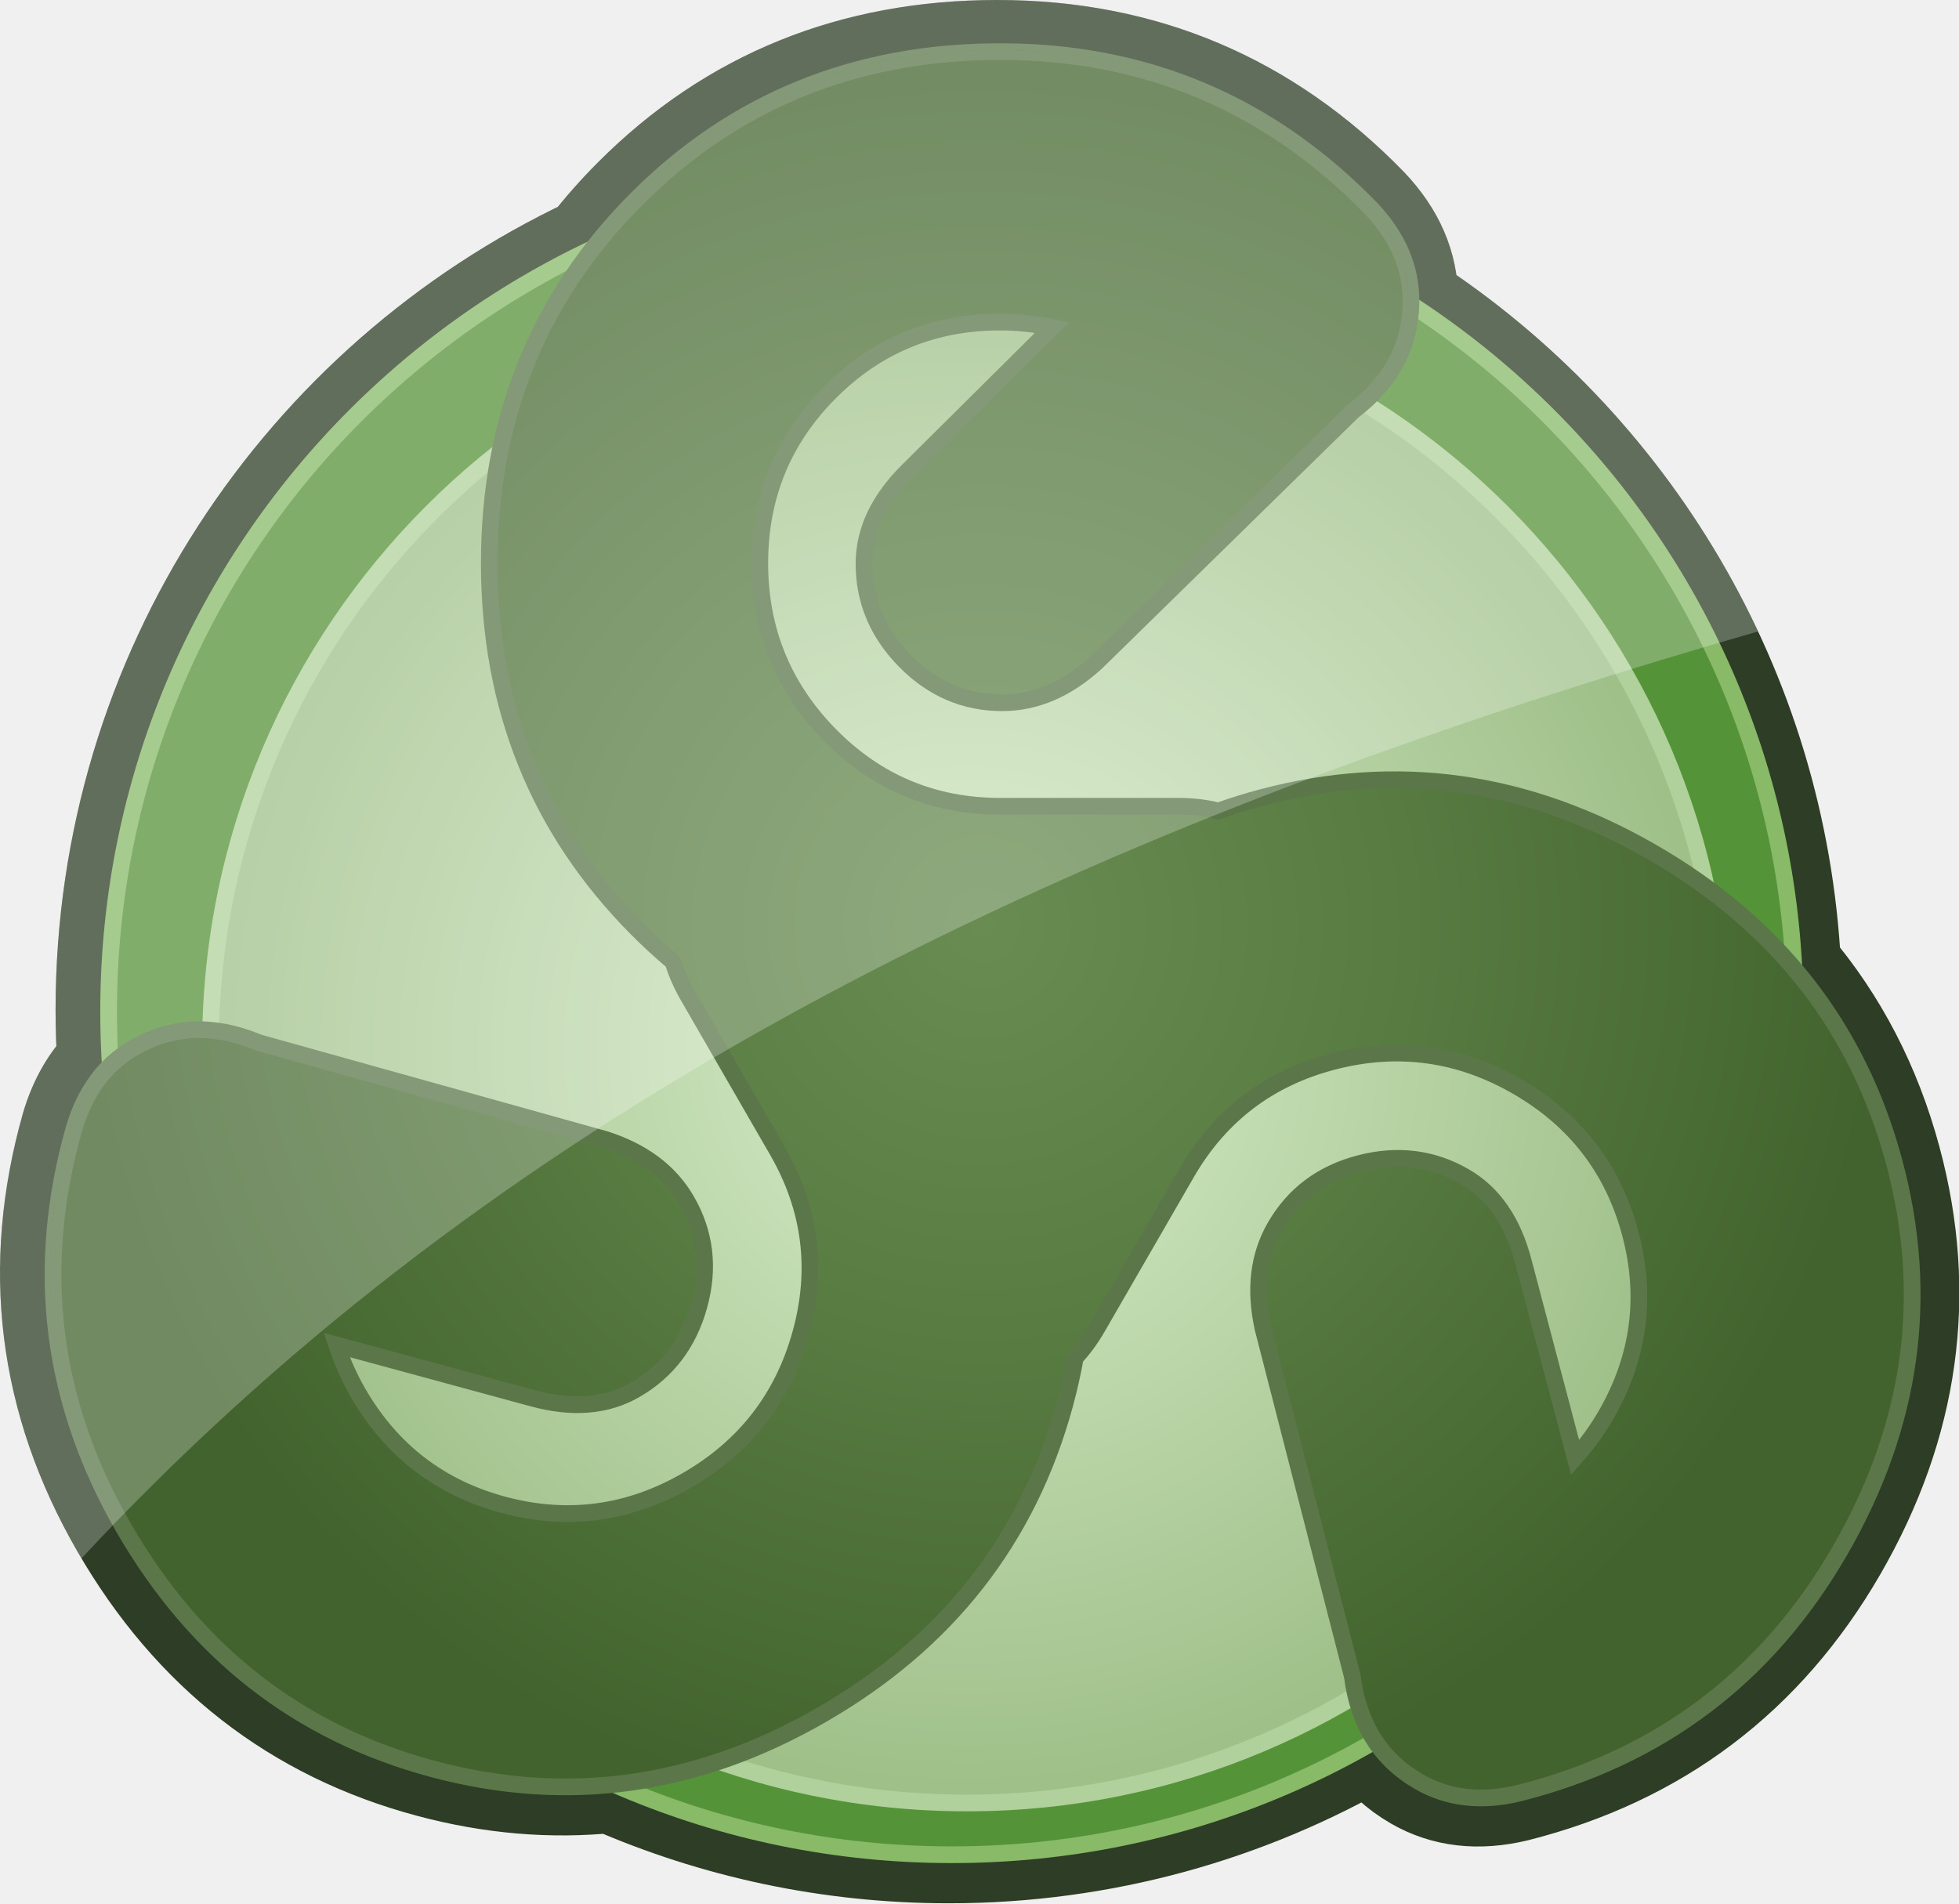
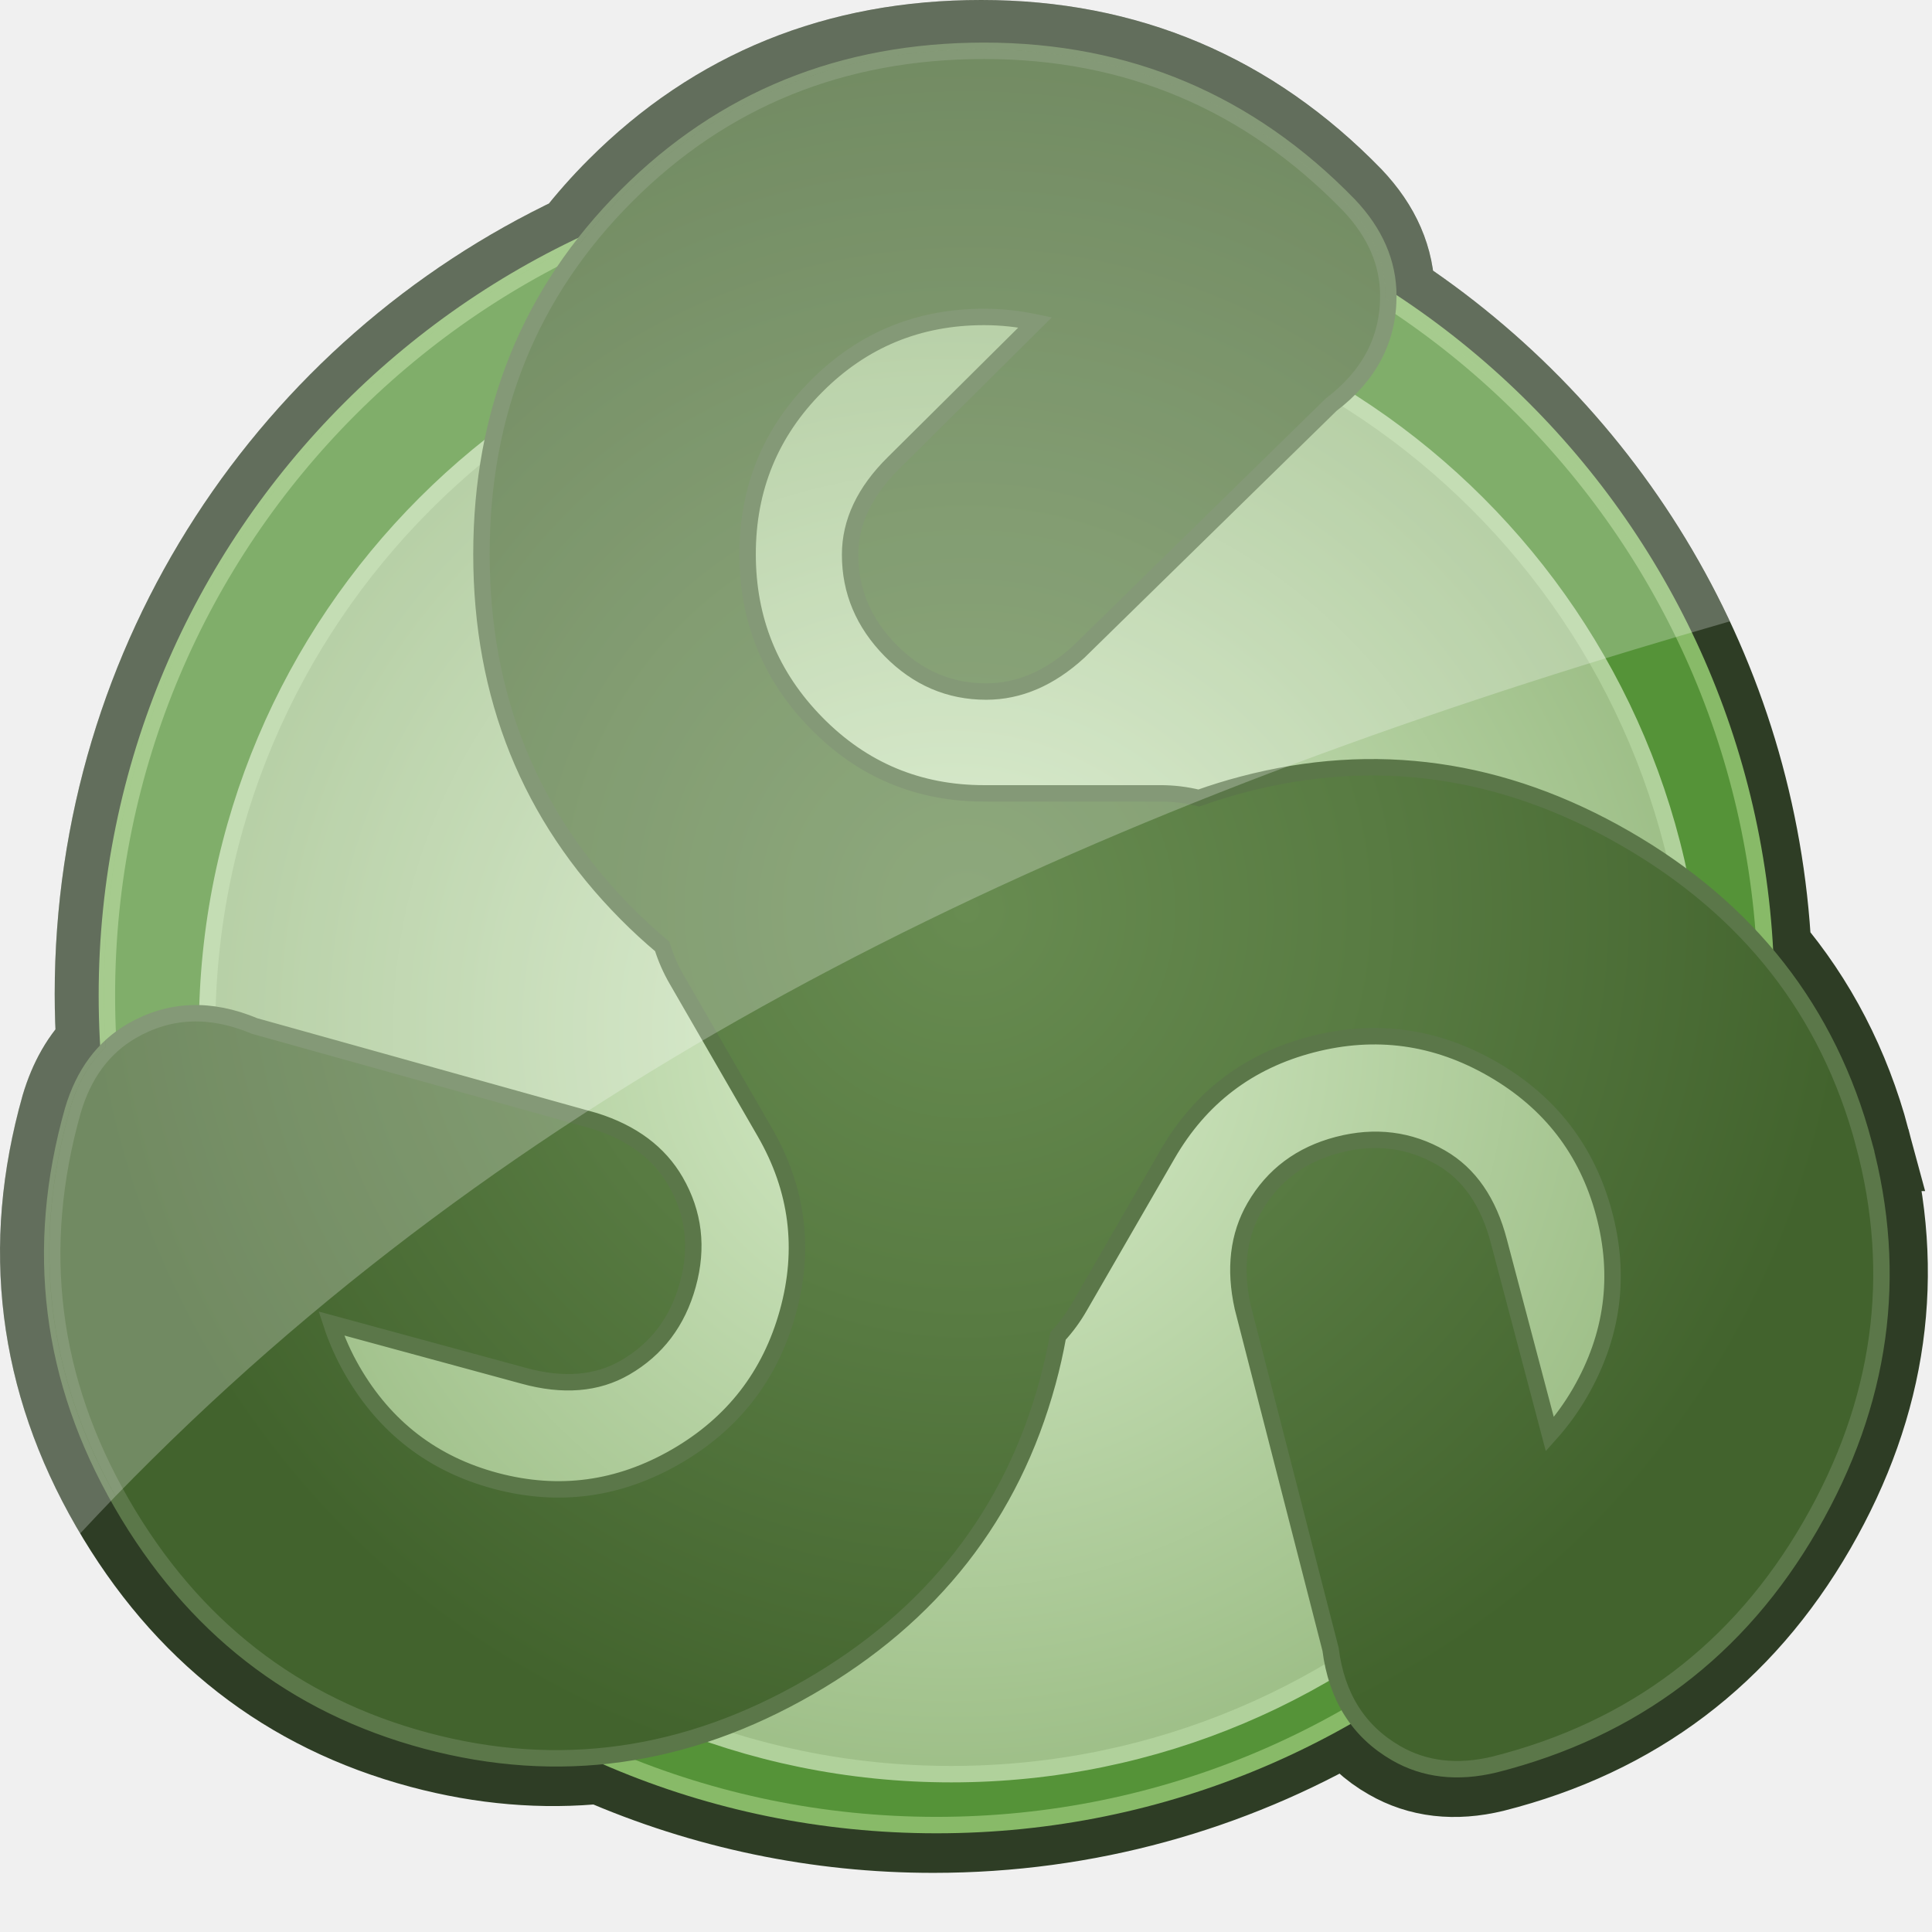
- <svg xmlns="http://www.w3.org/2000/svg" xml:space="preserve" enable-background="new 0 0 792 612" viewBox="0 0 586.638 570" height="608" width="625.747" y="0px" x="0px" id="Logo" version="1.1">
-   <defs id="defs44" />
-   <g transform="translate(-115.9139,-23.83199)" id="g41">
-     <path style="fill:#ffffff;stroke:#2e3d25;stroke-width:30" id="path5" d="m 682.256,371.344 c -5.95,-22.158 -15.966,-41.487 -30.027,-58.002 -4.224,-83.34 -48.864,-156.008 -114.702,-198.825 0.009,-0.362 0.03,-0.718 0.03,-1.083 0,-10.023 -4,-19.25 -12,-27.672 -30.406,-31.281 -67.406,-46.93 -111,-46.93 -43.203,0 -79.501,14.719 -108.899,44.156 -4.755,4.76 -9.119,9.704 -13.105,14.826 -85.685,40.38 -144.996,127.516 -144.996,228.518 0,5.421 0.191,10.797 0.527,16.133 -4.942,4.795 -8.571,11.083 -10.875,18.877 -11.887,41.973 -6.939,81.84 14.857,119.594 21.602,37.414 52.497,61.488 92.689,72.23 18.347,4.905 36.408,6.426 54.185,4.585 30.963,13.548 65.158,21.081 101.117,21.081 46.198,0 89.493,-12.417 126.745,-34.081 3.282,4.959 7.652,9.033 13.138,12.2 8.682,5.012 18.672,6.16 29.965,3.443 42.293,-10.691 74.346,-34.91 96.143,-72.664 21.6,-37.414 27.001,-76.207 16.208,-116.386 z" />
-     <circle style="fill:#559338;stroke:#88ba68;stroke-width:5" id="circle7" r="252.5" cy="326.791" cx="400.939" />
-     <radialGradient gradientUnits="userSpaceOnUse" r="226.5" cy="337.291" cx="405.44" id="SVGID_1_">
-       <stop id="stop9" style="stop-color:#D8EDCA" offset="0" />
-       <stop id="stop11" style="stop-color:#9EBF88" offset="1" />
+ <svg xmlns="http://www.w3.org/2000/svg" xml:space="preserve" width="588" height="588">
+   <g transform="translate(-115.91 -23.83)">
+     <path fill="#fff" stroke="#2e3d25" stroke-width="30" d="M682.26 371.34c-5.95-22.15-15.97-41.48-30.03-58-4.23-83.34-48.87-156-114.7-198.82 0-.37.03-.72.03-1.09 0-10.02-4-19.25-12-27.67-30.4-31.28-67.4-46.93-111-46.93-43.2 0-79.5 14.72-108.9 44.16a160.1 160.1 0 0 0-13.1 14.82c-85.7 40.38-145 127.52-145 228.52 0 5.42.19 10.8.52 16.14-4.94 4.79-8.57 11.08-10.87 18.87-11.89 41.98-6.94 81.84 14.86 119.6 21.6 37.41 52.5 61.48 92.68 72.23 18.35 4.9 36.41 6.42 54.19 4.58a251.62 251.62 0 0 0 101.12 21.08c46.2 0 89.49-12.42 126.74-34.08a38.6 38.6 0 0 0 13.14 12.2c8.68 5.01 18.67 6.16 29.96 3.44 42.3-10.69 74.35-34.9 96.15-72.66 21.6-37.41 27-76.2 16.2-116.39z" />
+     <circle cx="400.94" cy="326.79" r="252.5" fill="#559338" stroke="#88ba68" stroke-width="5" />
+     <radialGradient id="a" cx="405.44" cy="337.29" r="226.5" gradientUnits="userSpaceOnUse">
+       <stop offset="0" stop-color="#d8edca" />
+       <stop offset="1" stop-color="#9ebf88" />
    </radialGradient>
-     <circle style="fill:url(#SVGID_1_);stroke:#b0d19b;stroke-width:5" id="circle14" r="226.5" cy="337.291" cx="405.439" />
-     <radialGradient gradientUnits="userSpaceOnUse" r="270.064" cy="300.789" cx="410.165" id="SVGID_2_">
-       <stop id="stop16" style="stop-color:#688C51" offset="0" />
-       <stop id="stop18" style="stop-color:#587B42" offset="0.475" />
-       <stop id="stop20" style="stop-color:#42632D" offset="1" />
+     <circle cx="405.44" cy="337.29" r="226.5" fill="url(#a)" stroke="#b0d19b" stroke-width="5" />
+     <radialGradient id="b" cx="410.17" cy="300.79" r="270.06" gradientUnits="userSpaceOnUse">
+       <stop offset="0" stop-color="#688c51" />
+       <stop offset=".47" stop-color="#587b42" />
+       <stop offset="1" stop-color="#42632d" />
    </radialGradient>
-     <path style="fill:url(#SVGID_2_);stroke:#5b7749;stroke-width:5" id="path23" d="m 683.139,371.803 c -10.791,-40.186 -34.926,-71.087 -72.387,-92.716 -37.463,-21.629 -76.373,-27.125 -116.746,-16.479 -4.532,1.195 -8.94,2.567 -13.236,4.1 -3.688,-0.938 -7.661,-1.416 -11.932,-1.416 H 415.44 c -20,0 -37,-7.117 -51,-21.359 -14,-14.234 -21,-31.383 -21,-51.445 0,-20.047 6.992,-37.094 20.984,-51.133 13.984,-14.039 30.977,-21.063 50.969,-21.063 5.188,0 10.383,0.547 15.586,1.633 l -43.063,42.75 c -8.852,8.734 -13.273,18.055 -13.273,27.969 0,11.109 4.094,20.828 12.297,29.156 8.203,8.328 17.899,12.492 29.102,12.492 10,0 19.398,-4.031 28.203,-12.102 l 76.797,-75.203 c 11.594,-8.82 17.398,-19.852 17.398,-33.094 0,-10.023 -4,-19.25 -12,-27.672 -30.406,-31.281 -67.406,-46.93 -111,-46.93 -43.204,0 -79.5,14.719 -108.899,44.156 -29.406,29.438 -44.102,65.789 -44.102,109.047 0,43.258 14.695,79.703 44.102,109.344 3.539,3.568 7.181,6.917 10.92,10.055 1.031,3.403 2.527,6.821 4.51,10.256 l 26.699,46.245 c 10,17.32 12.336,35.602 7.002,54.846 -5.327,19.242 -16.678,33.879 -34.053,43.91 -17.361,10.023 -35.621,12.49 -54.775,7.393 -19.15,-5.092 -33.729,-16.295 -43.725,-33.609 -2.594,-4.492 -4.718,-9.264 -6.379,-14.314 l 58.554,15.92 c 11.99,3.297 22.272,2.467 30.858,-2.49 9.621,-5.555 15.991,-13.959 19.102,-25.227 3.111,-11.27 1.869,-21.748 -3.732,-31.449 -5,-8.66 -13.19,-14.785 -24.582,-18.375 L 193.414,336.093 c -13.436,-5.63 -25.891,-5.141 -37.359,1.48 -8.681,5.012 -14.671,13.089 -17.964,24.229 -11.887,41.973 -6.939,81.84 14.857,119.594 21.602,37.414 52.497,61.488 92.69,72.23 40.197,10.748 79.026,5.299 116.488,-16.33 37.461,-21.629 61.677,-52.578 72.643,-92.865 1.277,-4.691 2.324,-9.361 3.16,-14.012 2.413,-2.584 4.609,-5.572 6.578,-8.984 l 26.699,-46.244 c 10,-17.32 24.664,-28.484 43.998,-33.487 19.328,-5.007 37.678,-2.495 55.053,7.536 17.361,10.023 28.629,24.602 33.791,43.74 5.166,19.129 2.752,37.357 -7.244,54.67 -2.594,4.494 -5.666,8.719 -9.207,12.682 l -15.492,-58.668 c -3.137,-12.033 -8.998,-20.521 -17.584,-25.479 -9.621,-5.555 -20.084,-6.869 -31.398,-3.93 -11.314,2.941 -19.768,9.254 -25.369,18.957 -5,8.66 -6.209,18.814 -3.621,30.475 l 26.729,104.111 c 1.842,14.449 8.492,24.992 19.961,31.613 8.682,5.012 18.672,6.16 29.965,3.443 42.293,-10.691 74.346,-34.91 96.143,-72.664 21.6,-37.415 27.001,-76.208 16.208,-116.387 z" />
-     <g id="g39">
-       <linearGradient y2="330.265" x2="380.501" y1="95.266" x1="265.501" gradientUnits="userSpaceOnUse" id="SVGID_3_">
-         <stop id="stop25" style="stop-color:#FFFFFF" offset="0" />
-         <stop id="stop27" style="stop-color:#FFFFFF" offset="1" />
-       </linearGradient>
-       <path style="opacity:0.25;fill:url(#SVGID_3_)" id="path30" d="m 137.208,361.342 c 2.304,-7.794 5.933,-14.082 10.875,-18.877 -0.336,-5.336 -0.527,-10.712 -0.527,-16.133 0,-101.002 59.312,-188.137 144.996,-228.518 3.986,-5.122 8.351,-10.065 13.105,-14.826 29.398,-29.438 65.696,-44.156 108.899,-44.156 43.594,0 80.594,15.648 111,46.93 8,8.422 12,17.648 12,27.672 0,0.365 -0.021,0.721 -0.03,1.083 38.732,25.189 70.124,60.713 90.271,102.661 4.848,-1.429 9.706,-2.847 14.579,-4.247 -20.205,-43.096 -51.554,-79.922 -90.329,-106.736 -0.645,-4.527 -1.898,-8.962 -3.729,-13.166 -2.794,-6.44 -6.867,-12.316 -11.888,-17.597 l -0.094,-0.101 -0.024,-0.024 C 519.871,58.38 501.3,45.391 480.842,36.75 460.393,28.094 438.141,23.823 414.557,23.832 c -23.298,-0.007 -45.188,3.991 -65.264,12.139 -20.079,8.131 -38.266,20.397 -54.251,36.417 -4.306,4.312 -8.334,8.776 -12.082,13.389 -89.041,43.399 -150.392,134.821 -150.404,240.553 0,3.633 0.081,7.231 0.228,10.798 -4.501,5.817 -7.804,12.614 -9.961,19.961 l -0.026,0.088 -0.022,0.076 c -4.541,16.027 -6.863,31.98 -6.861,47.741 -0.026,28.904 7.877,57.024 23.162,83.44 0.408,0.707 0.827,1.4 1.242,2.1 3.559,-3.827 7.143,-7.616 10.762,-11.353 -20.948,-37.234 -25.575,-76.515 -13.872,-117.839 z" />
-       <linearGradient y2="330.259" x2="380.512" y1="95.26" x1="265.512" gradientUnits="userSpaceOnUse" id="SVGID_4_">
-         <stop id="stop32" style="stop-color:#FFFFFF" offset="0" />
-         <stop id="stop34" style="stop-color:#FFFFFF" offset="1" />
-       </linearGradient>
-       <path style="opacity:0.25;fill:url(#SVGID_4_)" id="path37" d="m 537.526,114.517 c 0.009,-0.362 0.03,-0.718 0.03,-1.083 0,-10.023 -4,-19.25 -12,-27.672 -30.406,-31.281 -67.406,-46.93 -111,-46.93 -43.203,0 -79.501,14.719 -108.899,44.156 -4.755,4.76 -9.119,9.704 -13.105,14.826 -85.685,40.38 -144.996,127.516 -144.996,228.518 0,5.421 0.191,10.797 0.527,16.133 -4.942,4.795 -8.571,11.083 -10.875,18.877 -11.703,41.324 -7.076,80.605 13.871,117.84 3.641,-3.76 7.321,-7.46 11.022,-11.129 122.778,-121.7 278.53,-194.236 451.114,-246.516 4.848,-1.468 9.707,-2.922 14.581,-4.359 -20.146,-41.948 -51.537,-77.471 -90.27,-102.661 z" />
-     </g>
+     <path fill="url(#b)" stroke="#5b7749" stroke-width="5" d="M683.14 371.8c-10.8-40.18-34.93-71.08-72.39-92.71-37.46-21.63-76.37-27.13-116.74-16.48-4.54 1.2-8.94 2.56-13.24 4.1a48.26 48.26 0 0 0-11.93-1.42h-53.4c-20 0-37-7.11-51-21.36-14-14.23-21-31.38-21-51.44 0-20.05 7-37.1 20.98-51.13 13.99-14.04 30.98-21.07 50.97-21.07 5.2 0 10.39.55 15.59 1.64l-43.06 42.75c-8.86 8.73-13.28 18.05-13.28 27.96 0 11.11 4.1 20.83 12.3 29.16 8.2 8.33 17.9 12.5 29.1 12.5 10 0 19.4-4.04 28.2-12.11l76.8-75.2c11.6-8.82 17.4-19.86 17.4-33.1 0-10.02-4-19.25-12-27.67-30.4-31.28-67.4-46.93-111-46.93-43.2 0-79.5 14.72-108.9 44.16-29.4 29.43-44.1 65.79-44.1 109.04 0 43.26 14.7 79.7 44.1 109.35 3.54 3.57 7.18 6.91 10.92 10.05a48.86 48.86 0 0 0 4.51 10.26l26.7 46.24c10 17.32 12.34 35.6 7 54.85-5.33 19.24-16.68 33.88-34.05 43.91-17.36 10.02-35.62 12.49-54.78 7.4-19.15-5.1-33.72-16.3-43.72-33.62a76.04 76.04 0 0 1-6.38-14.31l58.55 15.92c12 3.3 22.28 2.47 30.86-2.49 9.62-5.56 16-13.96 19.1-25.23 3.11-11.27 1.87-21.75-3.73-31.45-5-8.66-13.19-14.78-24.58-18.37l-103.53-28.9c-13.43-5.64-25.89-5.15-37.36 1.47-8.68 5.02-14.67 13.1-17.96 24.23-11.89 41.98-6.94 81.84 14.86 119.6 21.6 37.41 52.5 61.48 92.69 72.23 40.2 10.74 79.02 5.3 116.49-16.33 37.46-21.63 61.67-52.58 72.64-92.87 1.28-4.69 2.32-9.36 3.16-14.01a48.9 48.9 0 0 0 6.58-8.99l26.7-46.24c10-17.32 24.66-28.48 44-33.49 19.32-5 37.67-2.5 55.05 7.54 17.36 10.02 28.63 24.6 33.79 43.74 5.16 19.13 2.75 37.36-7.25 54.67a76.12 76.12 0 0 1-9.2 12.68l-15.5-58.67c-3.13-12.03-9-20.52-17.58-25.48-9.62-5.55-20.08-6.86-31.4-3.93-11.31 2.95-19.76 9.26-25.37 18.96-5 8.66-6.2 18.82-3.62 30.48l26.73 104.1c1.84 14.46 8.5 25 19.96 31.62 8.69 5.01 18.68 6.16 29.97 3.44 42.3-10.69 74.34-34.9 96.14-72.66 21.6-37.41 27-76.2 16.2-116.39z" />
+     <linearGradient id="c" x1="265.5" x2="380.5" y1="95.27" y2="330.26" gradientUnits="userSpaceOnUse">
+       <stop offset="0" stop-color="#fff" />
+       <stop offset="1" stop-color="#fff" />
+     </linearGradient>
+     <path fill="url(#c)" d="M137.2 361.34c2.31-7.8 5.94-14.08 10.88-18.87-.33-5.34-.52-10.72-.52-16.14 0-101 59.3-188.13 145-228.52A160.38 160.38 0 0 1 305.65 83c29.4-29.44 65.7-44.16 108.9-44.16 43.59 0 80.59 15.65 111 46.93 8 8.42 12 17.65 12 27.67 0 .37-.02.72-.03 1.09a253.63 253.63 0 0 1 90.27 102.66c4.85-1.43 9.7-2.85 14.58-4.25a268.56 268.56 0 0 0-90.33-106.74 51.01 51.01 0 0 0-3.73-13.16 60.73 60.73 0 0 0-11.89-17.6l-.1-.1-.02-.02c-16.44-16.93-35.01-29.92-55.47-38.56-20.45-8.66-42.7-12.93-66.28-12.92-23.3 0-45.2 4-65.27 12.14-20.08 8.13-38.26 20.4-54.25 36.42-4.3 4.31-8.33 8.77-12.08 13.39-89.04 43.4-150.4 134.82-150.4 240.55 0 3.63.08 7.23.22 10.8a60.18 60.18 0 0 0-9.96 19.96l-.02.09-.02.07A174.7 174.7 0 0 0 115.9 405c-.02 28.9 7.88 57.03 23.17 83.44.4.71.82 1.4 1.24 2.1 3.56-3.82 7.14-7.61 10.76-11.35-20.95-37.23-25.57-76.51-13.87-117.84z" opacity=".25" />
+     <linearGradient id="d" x1="265.51" x2="380.51" y1="95.26" y2="330.26" gradientUnits="userSpaceOnUse">
+       <stop offset="0" stop-color="#fff" />
+       <stop offset="1" stop-color="#fff" />
+     </linearGradient>
+     <path fill="url(#d)" d="M537.53 114.52c0-.37.03-.72.03-1.09 0-10.02-4-19.25-12-27.67-30.41-31.28-67.41-46.93-111-46.93-43.2 0-79.5 14.72-108.9 44.16a160.1 160.1 0 0 0-13.1 14.82c-85.7 40.38-145 127.52-145 228.52 0 5.42.19 10.8.52 16.14-4.94 4.79-8.57 11.08-10.87 18.87-11.7 41.33-7.08 80.6 13.87 117.84a766.7 766.7 0 0 1 11.02-11.13c122.78-121.7 278.53-194.23 451.11-246.51 4.85-1.47 9.71-2.92 14.59-4.36a253.62 253.62 0 0 0-90.27-102.66z" opacity=".25" />
  </g>
</svg>
